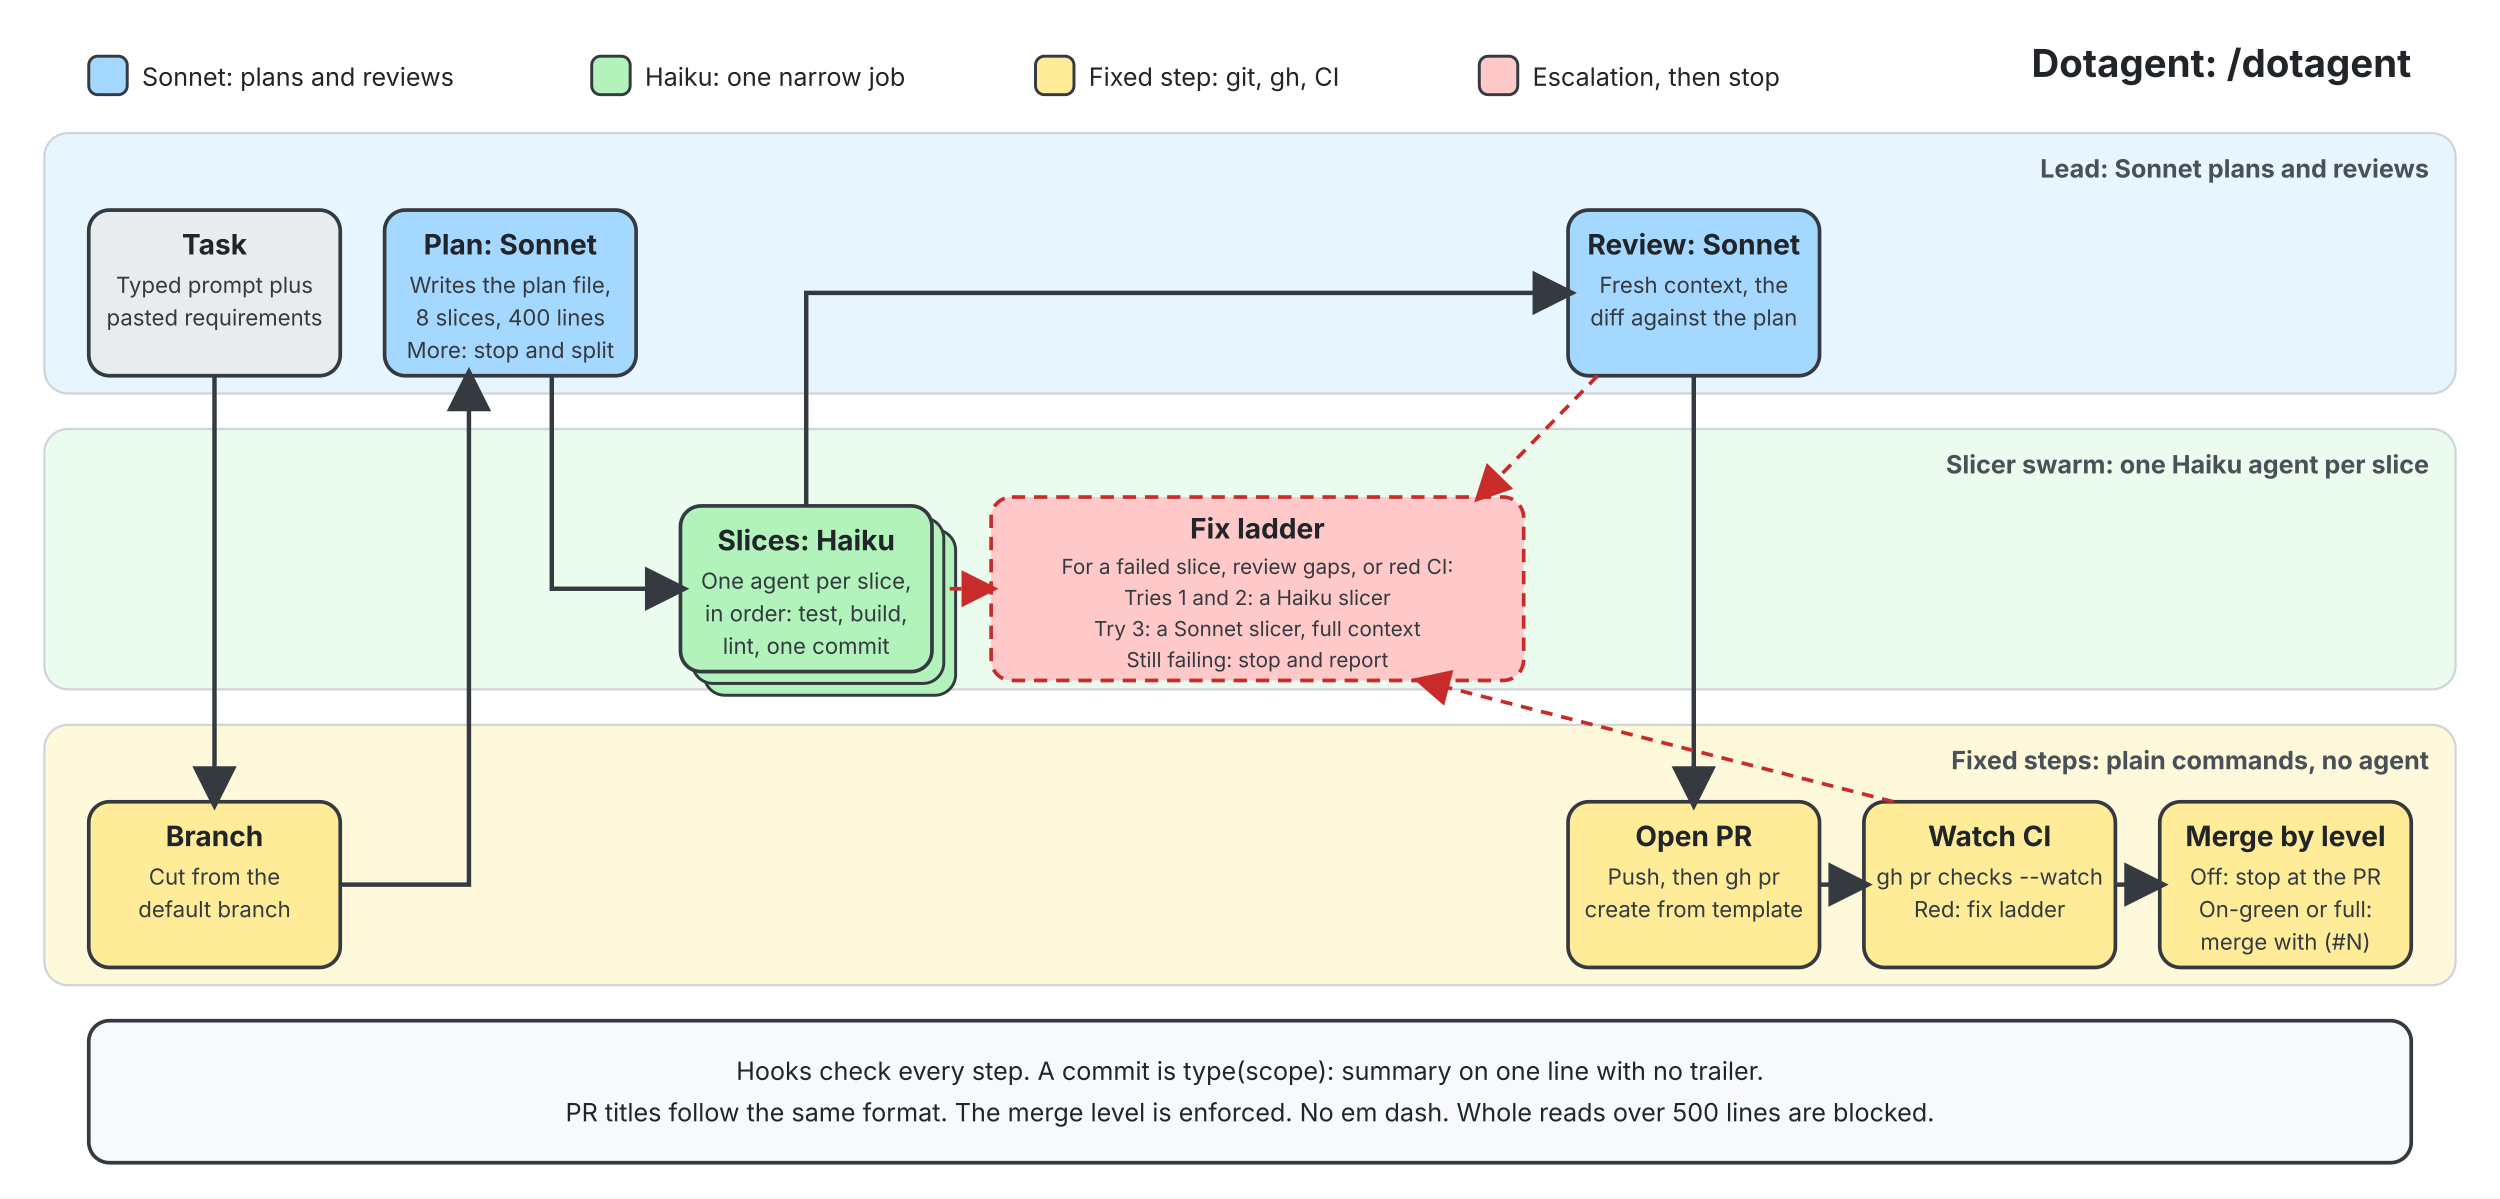
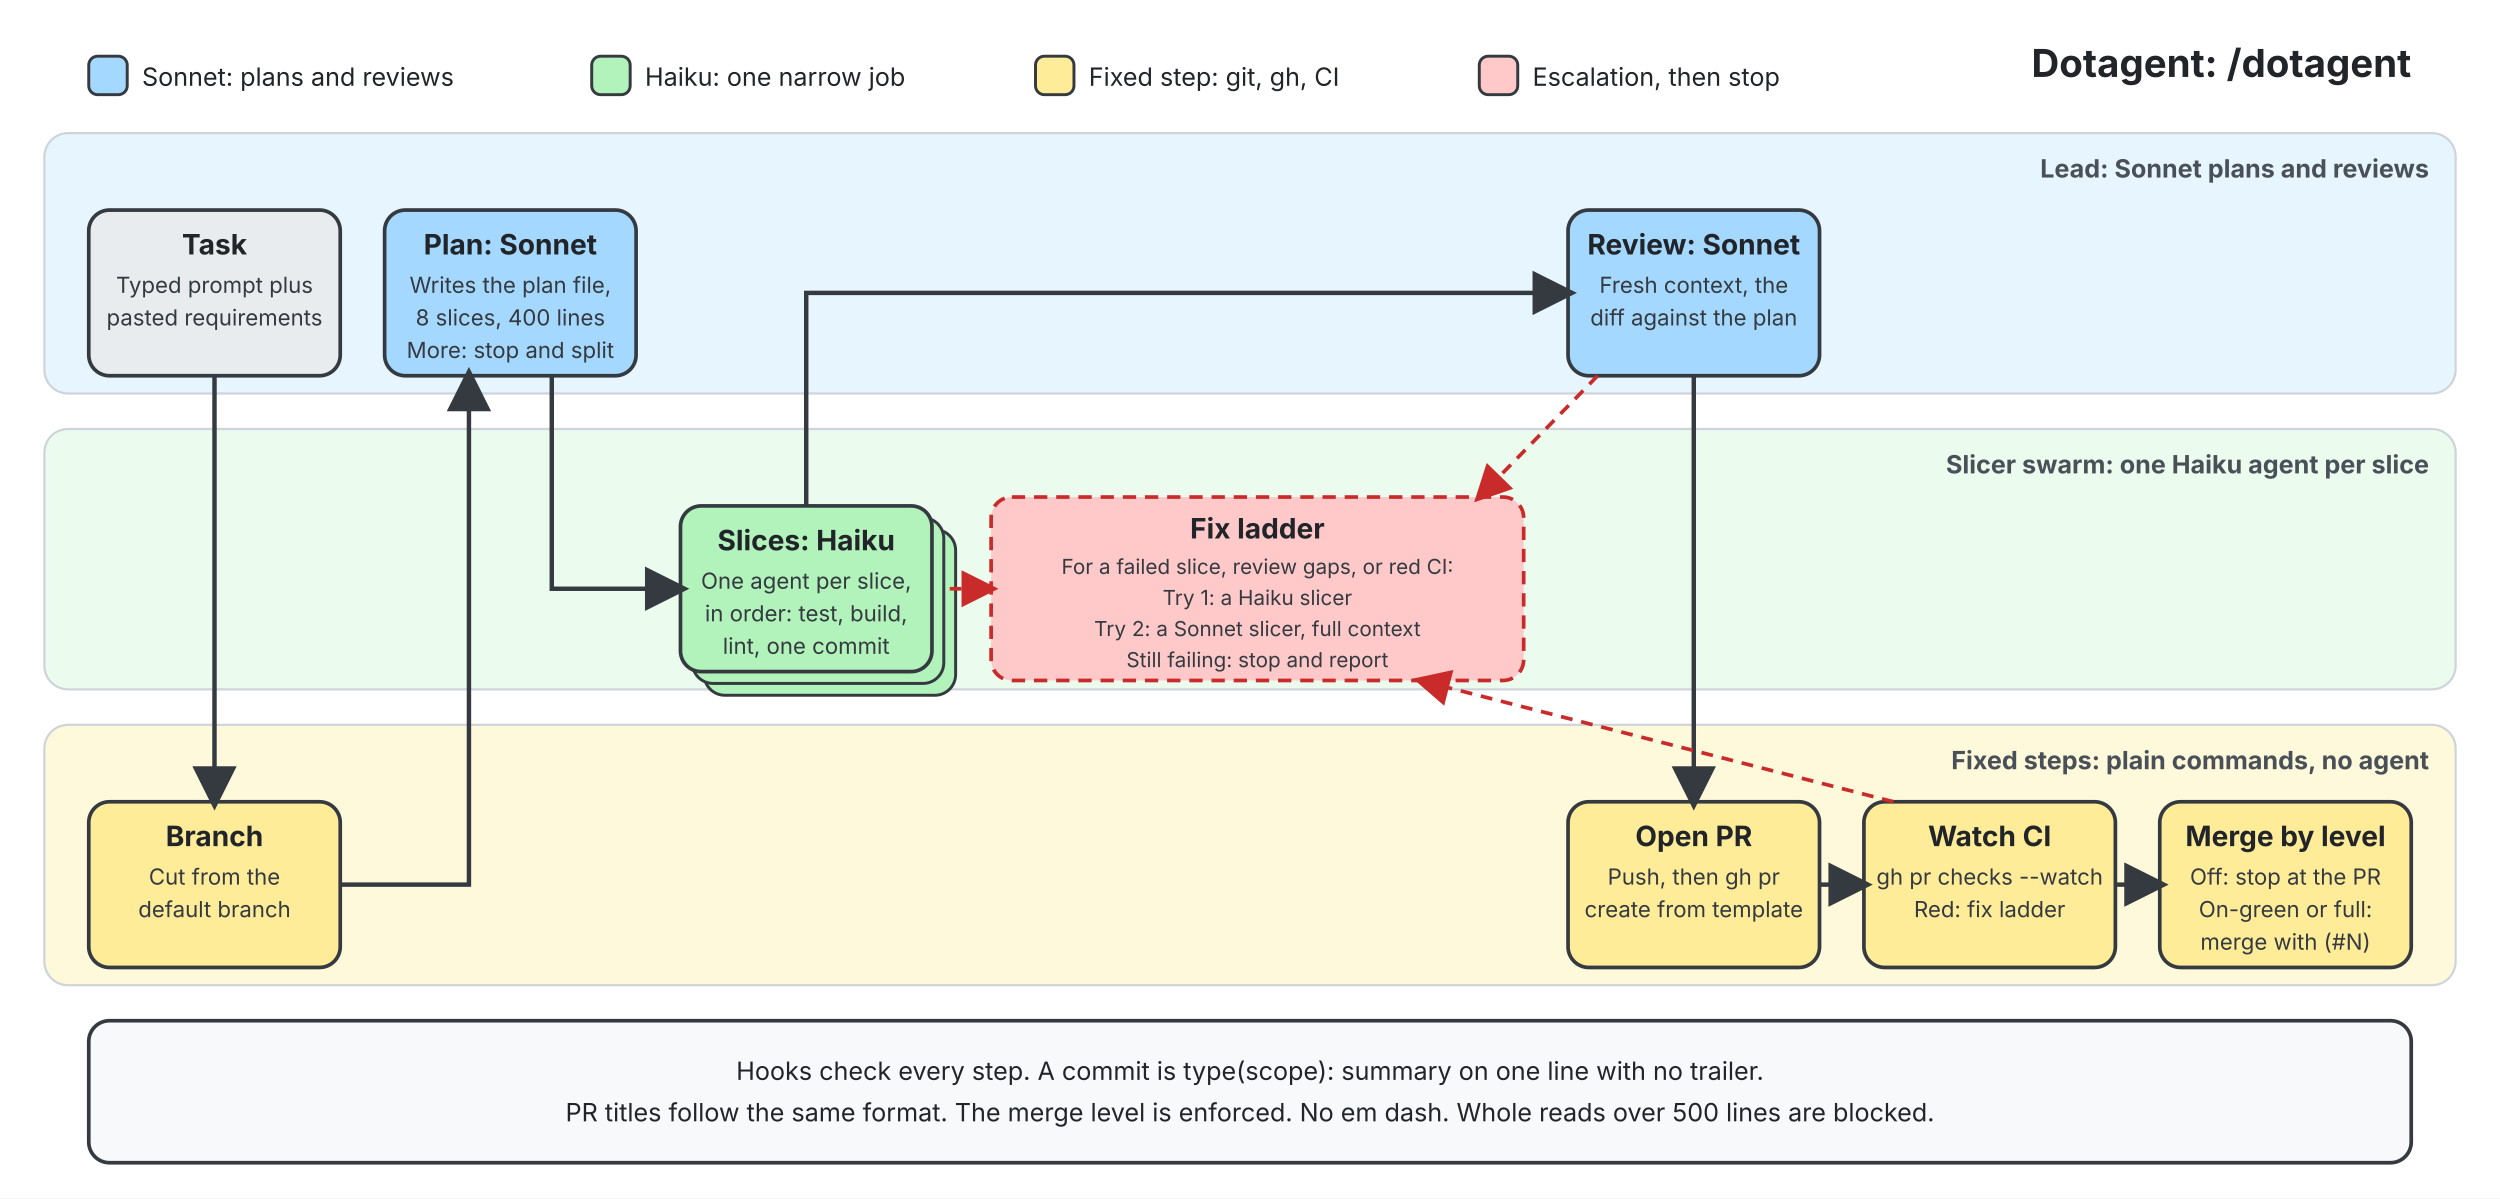
<svg xmlns="http://www.w3.org/2000/svg" viewBox="0 0 1690 810" width="1690" height="810" font-family="Inter, -apple-system, Helvetica Neue, Helvetica, Arial, sans-serif">
  <defs>
    <marker id="a" markerWidth="10" markerHeight="10" refX="8" refY="5" orient="auto">
      <path d="M0,0 L10,5 L0,10 z" fill="#343a40" />
    </marker>
    <marker id="r" markerWidth="10" markerHeight="10" refX="8" refY="5" orient="auto">
      <path d="M0,0 L10,5 L0,10 z" fill="#c92a2a" />
    </marker>
  </defs>
  <rect width="1690" height="810" fill="#ffffff" />
  <text x="1630" y="52" text-anchor="end" font-size="26" font-weight="700" fill="#212529">Dotagent: /dotagent</text>
  <rect x="60" y="38" width="26" height="26" rx="6" fill="#a5d8ff" stroke="#343a40" stroke-width="2" />
  <text x="96" y="58" font-size="17" fill="#212529">Sonnet: plans and reviews</text>
  <rect x="400" y="38" width="26" height="26" rx="6" fill="#b2f2bb" stroke="#343a40" stroke-width="2" />
  <text x="436" y="58" font-size="17" fill="#212529">Haiku: one narrow job</text>
  <rect x="700" y="38" width="26" height="26" rx="6" fill="#ffec99" stroke="#343a40" stroke-width="2" />
  <text x="736" y="58" font-size="17" fill="#212529">Fixed step: git, gh, CI</text>
  <rect x="1000" y="38" width="26" height="26" rx="6" fill="#ffc9c9" stroke="#343a40" stroke-width="2" />
  <text x="1036" y="58" font-size="17" fill="#212529">Escalation, then stop</text>
  <rect x="30" y="90" width="1630" height="176" rx="16" fill="#e7f5ff" stroke="#ced4da" stroke-width="1.5" />
  <text x="1642" y="120" text-anchor="end" font-size="17" font-weight="700" fill="#495057">Lead: Sonnet plans and reviews</text>
  <rect x="30" y="290" width="1630" height="176" rx="16" fill="#ebfbee" stroke="#ced4da" stroke-width="1.5" />
  <text x="1642" y="320" text-anchor="end" font-size="17" font-weight="700" fill="#495057">Slicer swarm: one Haiku agent per slice</text>
  <rect x="30" y="490" width="1630" height="176" rx="16" fill="#fff9db" stroke="#ced4da" stroke-width="1.5" />
  <text x="1642" y="520" text-anchor="end" font-size="17" font-weight="700" fill="#495057">Fixed steps: plain commands, no agent</text>
  <rect x="476" y="358" width="170" height="112" rx="14" fill="#b2f2bb" stroke="#343a40" stroke-width="2" />
  <rect x="468" y="350" width="170" height="112" rx="14" fill="#b2f2bb" stroke="#343a40" stroke-width="2" />
  <rect x="60" y="142" width="170" height="112" rx="14" fill="#e9ecef" stroke="#343a40" stroke-width="2.5" />
  <text x="145" y="172" text-anchor="middle" font-size="19" font-weight="700" fill="#212529">Task</text>
  <text x="145" y="198" text-anchor="middle" font-size="15" fill="#343a40">Typed prompt plus</text>
  <text x="145" y="220" text-anchor="middle" font-size="15" fill="#343a40">pasted requirements</text>
  <rect x="260" y="142" width="170" height="112" rx="14" fill="#a5d8ff" stroke="#343a40" stroke-width="2.5" />
  <text x="345" y="172" text-anchor="middle" font-size="19" font-weight="700" fill="#212529">Plan: Sonnet</text>
  <text x="345" y="198" text-anchor="middle" font-size="15" fill="#343a40">Writes the plan file,</text>
  <text x="345" y="220" text-anchor="middle" font-size="15" fill="#343a40">8 slices, 400 lines</text>
  <text x="345" y="242" text-anchor="middle" font-size="15" fill="#343a40">More: stop and split</text>
  <rect x="1060" y="142" width="170" height="112" rx="14" fill="#a5d8ff" stroke="#343a40" stroke-width="2.5" />
  <text x="1145" y="172" text-anchor="middle" font-size="19" font-weight="700" fill="#212529">Review: Sonnet</text>
  <text x="1145" y="198" text-anchor="middle" font-size="15" fill="#343a40">Fresh context, the</text>
  <text x="1145" y="220" text-anchor="middle" font-size="15" fill="#343a40">diff against the plan</text>
  <rect x="460" y="342" width="170" height="112" rx="14" fill="#b2f2bb" stroke="#343a40" stroke-width="2.5" />
  <text x="545" y="372" text-anchor="middle" font-size="19" font-weight="700" fill="#212529">Slices: Haiku</text>
  <text x="545" y="398" text-anchor="middle" font-size="15" fill="#343a40">One agent per slice,</text>
  <text x="545" y="420" text-anchor="middle" font-size="15" fill="#343a40">in order: test, build,</text>
  <text x="545" y="442" text-anchor="middle" font-size="15" fill="#343a40">lint, one commit</text>
  <rect x="60" y="542" width="170" height="112" rx="14" fill="#ffec99" stroke="#343a40" stroke-width="2.5" />
  <text x="145" y="572" text-anchor="middle" font-size="19" font-weight="700" fill="#212529">Branch</text>
  <text x="145" y="598" text-anchor="middle" font-size="15" fill="#343a40">Cut from the</text>
  <text x="145" y="620" text-anchor="middle" font-size="15" fill="#343a40">default branch</text>
  <rect x="1060" y="542" width="170" height="112" rx="14" fill="#ffec99" stroke="#343a40" stroke-width="2.5" />
  <text x="1145" y="572" text-anchor="middle" font-size="19" font-weight="700" fill="#212529">Open PR</text>
  <text x="1145" y="598" text-anchor="middle" font-size="15" fill="#343a40">Push, then gh pr</text>
  <text x="1145" y="620" text-anchor="middle" font-size="15" fill="#343a40">create from template</text>
  <rect x="1260" y="542" width="170" height="112" rx="14" fill="#ffec99" stroke="#343a40" stroke-width="2.5" />
  <text x="1345" y="572" text-anchor="middle" font-size="19" font-weight="700" fill="#212529">Watch CI</text>
  <text x="1345" y="598" text-anchor="middle" font-size="15" fill="#343a40">gh pr checks --watch</text>
  <text x="1345" y="620" text-anchor="middle" font-size="15" fill="#343a40">Red: fix ladder</text>
  <rect x="1460" y="542" width="170" height="112" rx="14" fill="#ffec99" stroke="#343a40" stroke-width="2.5" />
  <text x="1545" y="572" text-anchor="middle" font-size="19" font-weight="700" fill="#212529">Merge by level</text>
  <text x="1545" y="598" text-anchor="middle" font-size="15" fill="#343a40">Off: stop at the PR</text>
  <text x="1545" y="620" text-anchor="middle" font-size="15" fill="#343a40">On-green or full:</text>
  <text x="1545" y="642" text-anchor="middle" font-size="15" fill="#343a40">merge with (#N)</text>
  <polyline points="145,254 145,542" fill="none" stroke="#343a40" stroke-width="3" marker-end="url(#a)" />
  <polyline points="230,598 317,598 317,254" fill="none" stroke="#343a40" stroke-width="3" marker-end="url(#a)" />
  <polyline points="373,254 373,398 460,398" fill="none" stroke="#343a40" stroke-width="3" marker-end="url(#a)" />
  <polyline points="545,342 545,198 1060,198" fill="none" stroke="#343a40" stroke-width="3" marker-end="url(#a)" />
  <polyline points="1145,254 1145,542" fill="none" stroke="#343a40" stroke-width="3" marker-end="url(#a)" />
  <polyline points="1230,598 1260,598" fill="none" stroke="#343a40" stroke-width="3" marker-end="url(#a)" />
  <polyline points="1430,598 1460,598" fill="none" stroke="#343a40" stroke-width="3" marker-end="url(#a)" />
  <rect x="670" y="336" width="360" height="124" rx="14" fill="#ffc9c9" stroke="#c92a2a" stroke-width="2.5" stroke-dasharray="9 6" />
  <text x="850" y="364" text-anchor="middle" font-size="19" font-weight="700" fill="#212529">Fix ladder</text>
  <text x="850" y="388" text-anchor="middle" font-size="14" fill="#343a40">For a failed slice, review gaps, or red CI:</text>
-   <text x="850" y="409" text-anchor="middle" font-size="14" fill="#343a40">Tries 1 and 2: a Haiku slicer</text>
-   <text x="850" y="430" text-anchor="middle" font-size="14" fill="#343a40">Try 3: a Sonnet slicer, full context</text>
+   <text x="850" y="409" text-anchor="middle" font-size="14" fill="#343a40">Try 1: a Haiku slicer</text>
+   <text x="850" y="430" text-anchor="middle" font-size="14" fill="#343a40">Try 2: a Sonnet slicer, full context</text>
  <text x="850" y="451" text-anchor="middle" font-size="14" fill="#343a40">Still failing: stop and report</text>
  <polyline points="642,398 670,398" fill="none" stroke="#c92a2a" stroke-width="2.5" stroke-dasharray="8 6" marker-end="url(#r)" />
  <polyline points="1080,254 1000,336" fill="none" stroke="#c92a2a" stroke-width="2.5" stroke-dasharray="8 6" marker-end="url(#r)" />
  <polyline points="1280,542 960,460" fill="none" stroke="#c92a2a" stroke-width="2.5" stroke-dasharray="8 6" marker-end="url(#r)" />
  <rect x="60" y="690" width="1570" height="96" rx="14" fill="#f8f9fa" stroke="#343a40" stroke-width="2.5" />
  <text x="845" y="730" text-anchor="middle" font-size="17" fill="#212529">Hooks check every step. A commit is type(scope): summary on one line with no trailer.</text>
  <text x="845" y="758" text-anchor="middle" font-size="17" fill="#212529">PR titles follow the same format. The merge level is enforced. No em dash. Whole reads over 500 lines are blocked.</text>
</svg>
